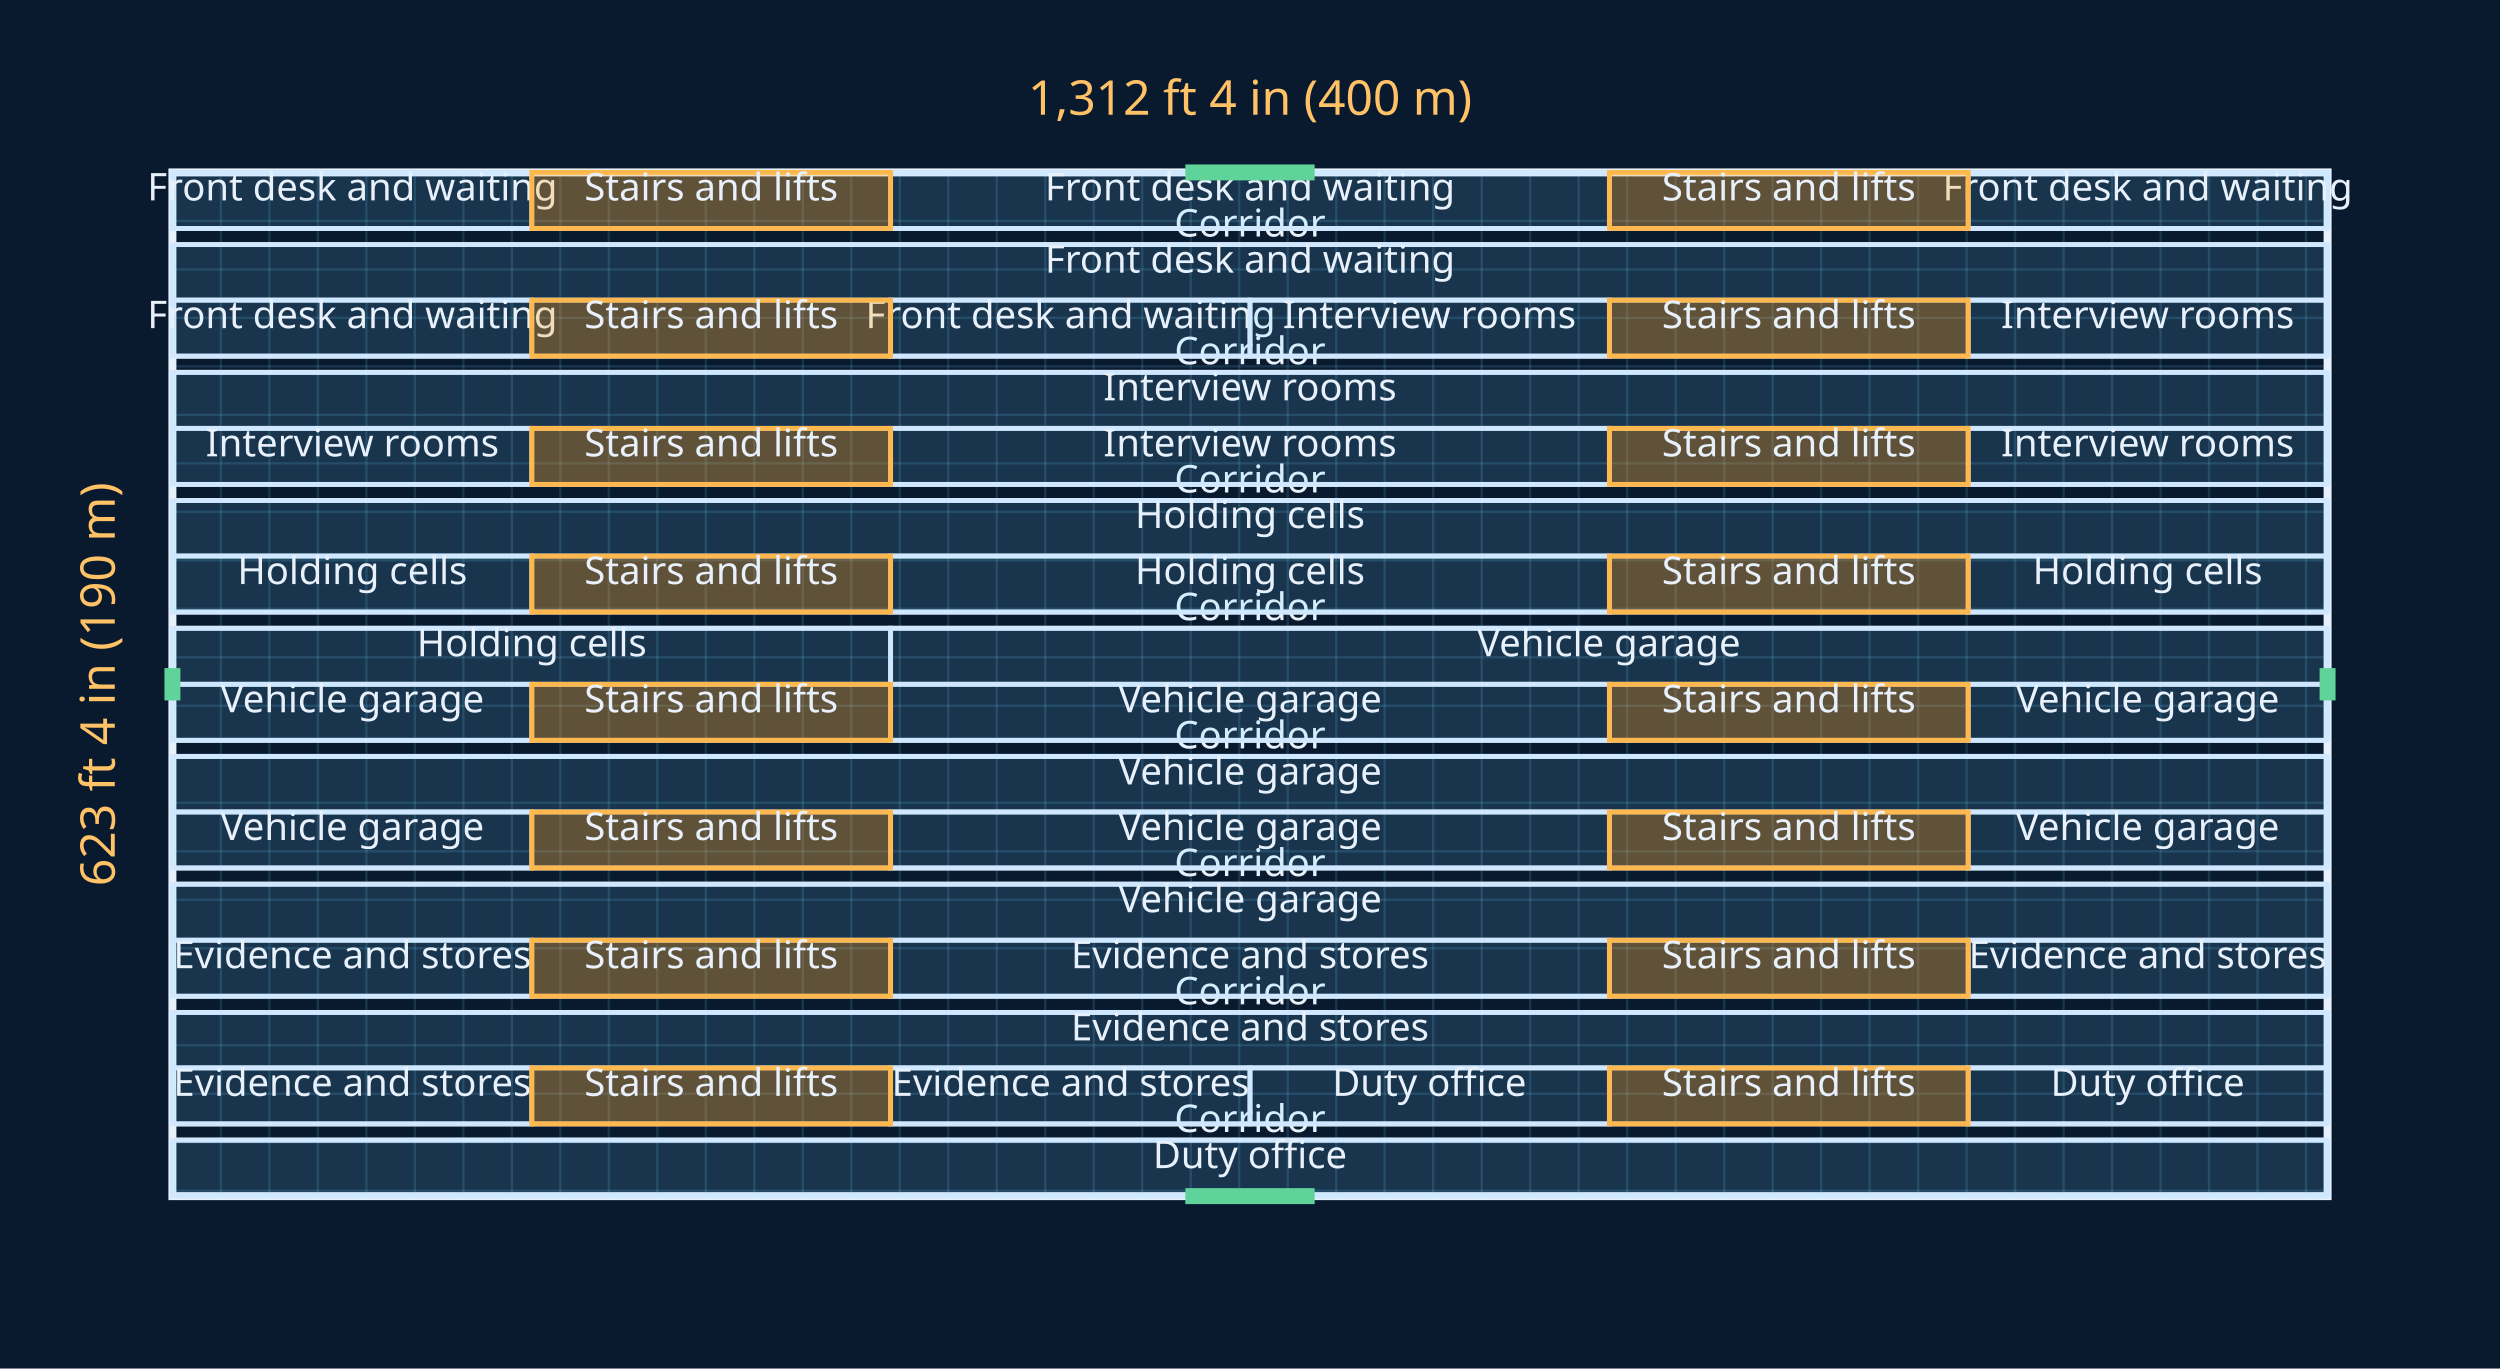
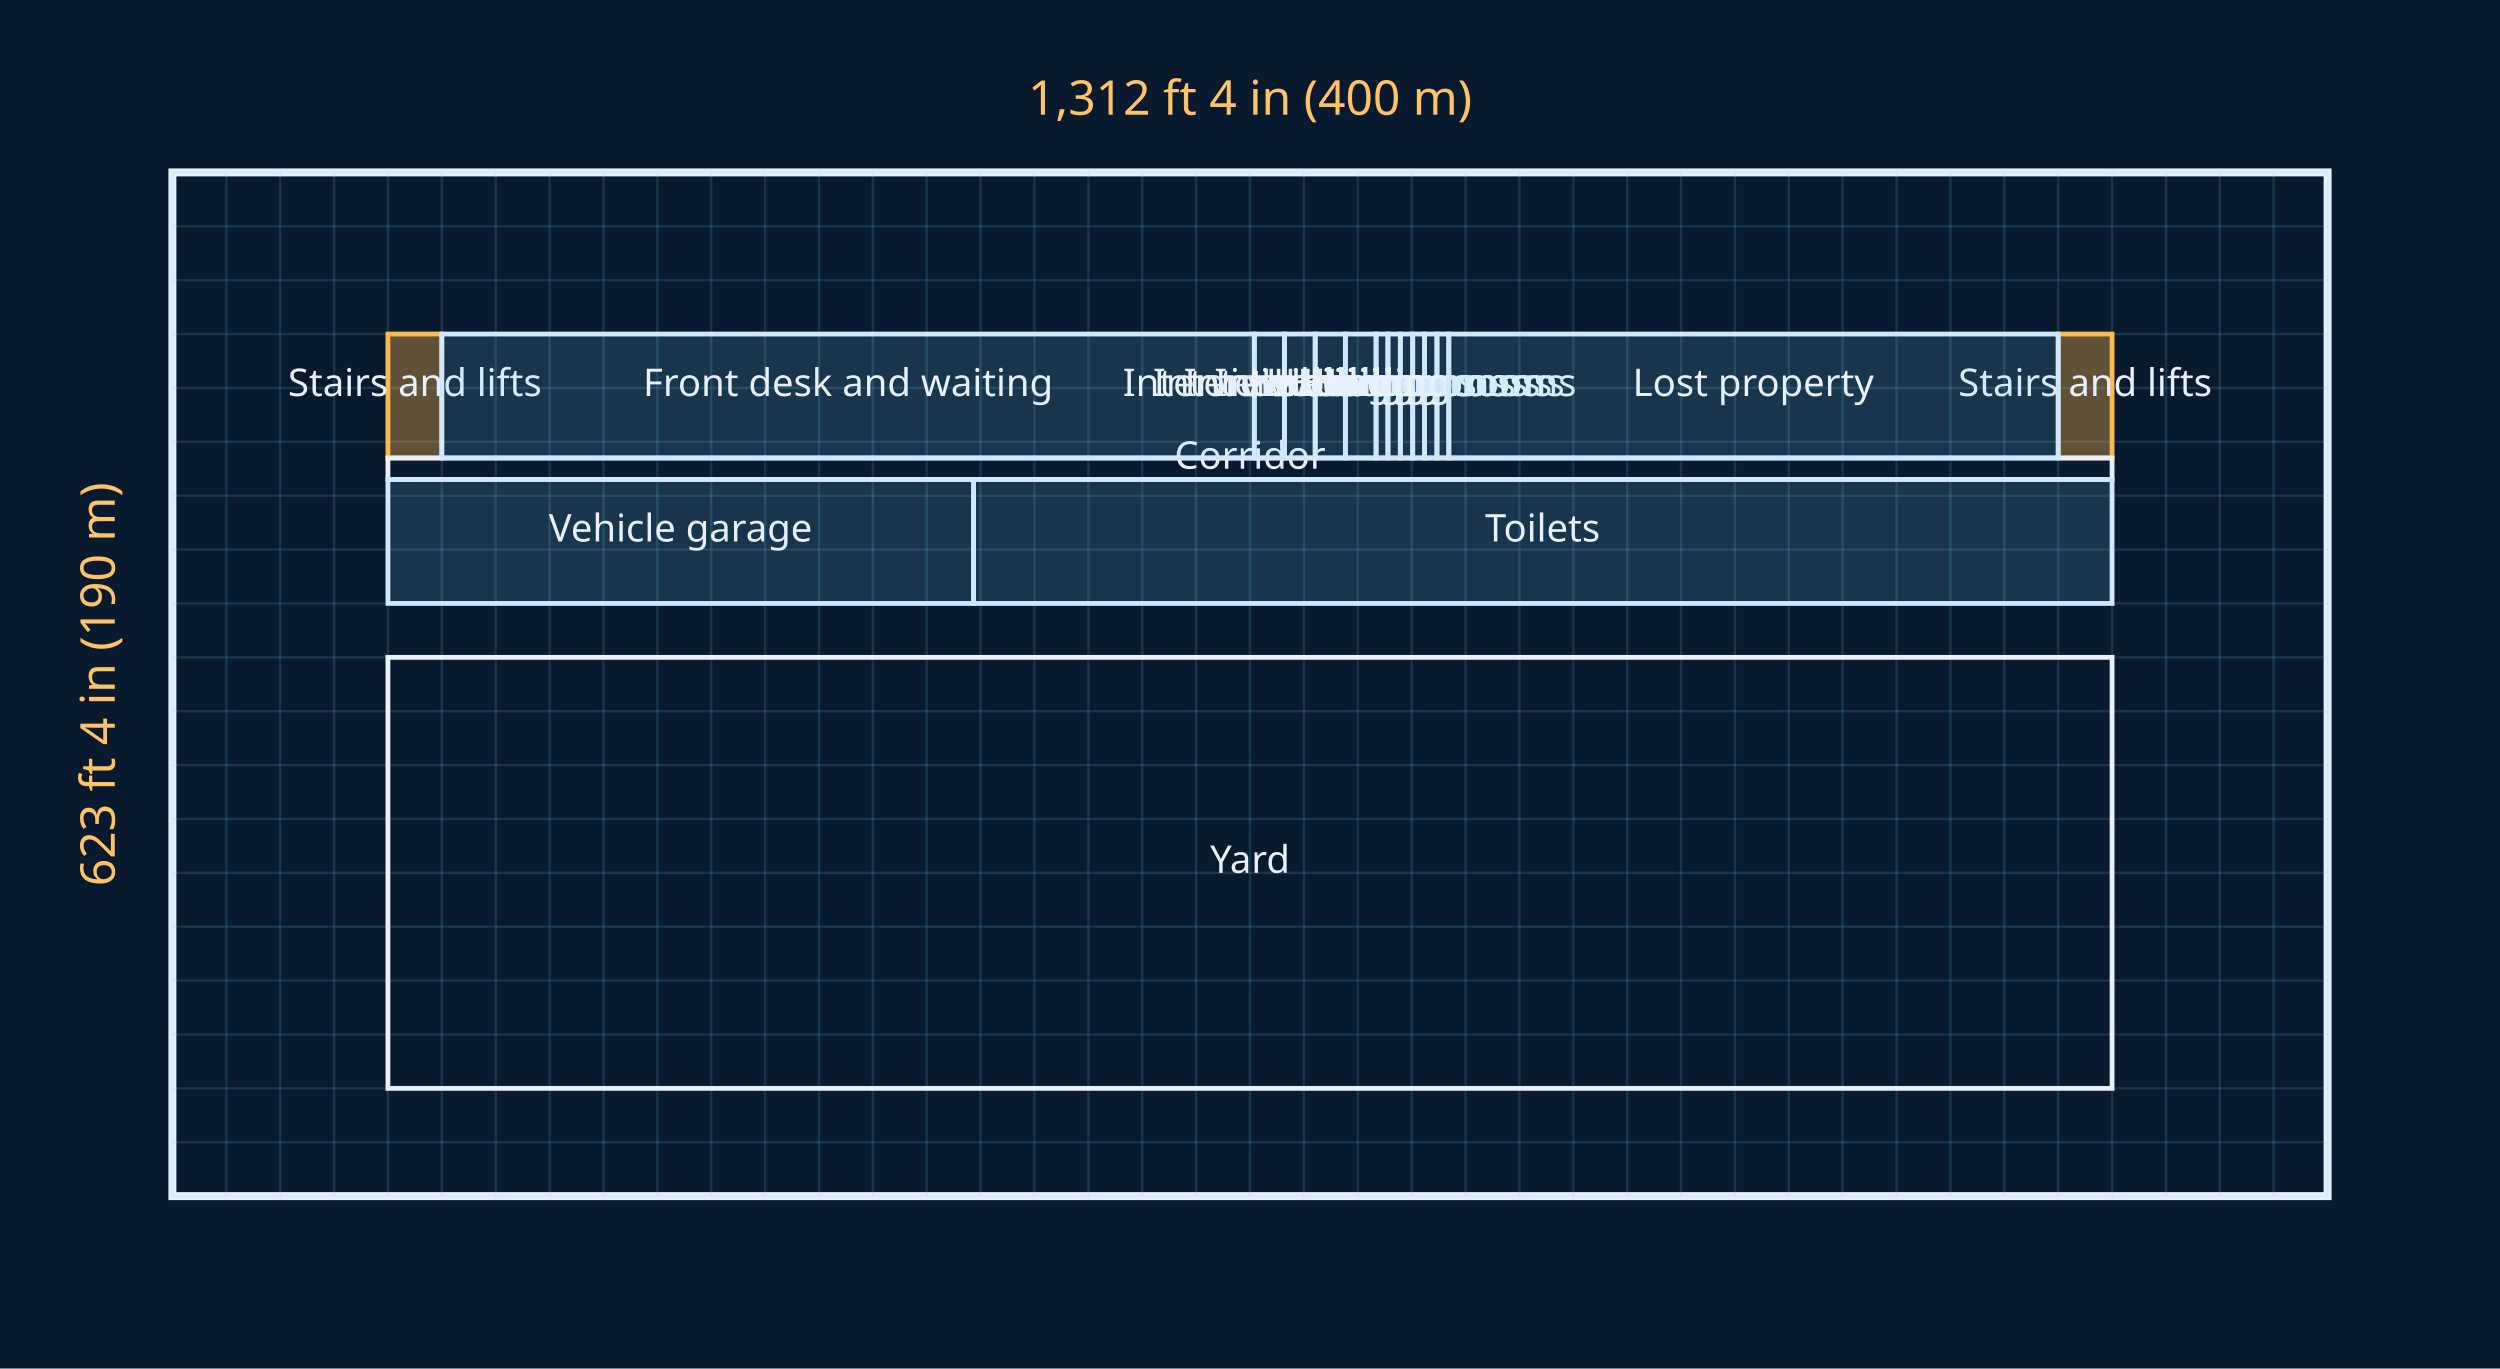
<svg xmlns="http://www.w3.org/2000/svg" viewBox="-32.0 -32.0 464.0 254.0" font-family="Segoe UI, sans-serif">
  <rect x="-32.0" y="-32.0" width="464.0" height="254.0" fill="#0a1a2e" />
  <rect x="0" y="0" width="400.0" height="190.0" fill="none" stroke="#e8f1fb" stroke-width="1.48" />
  <line x1="0.0" y1="0" x2="0.0" y2="190.0" stroke="#6fd0ff" stroke-opacity=".15" stroke-width="0.44" />
-   <line x1="9.0" y1="0" x2="9.0" y2="190.0" stroke="#6fd0ff" stroke-opacity=".15" stroke-width="0.44" />
-   <line x1="18.0" y1="0" x2="18.0" y2="190.0" stroke="#6fd0ff" stroke-opacity=".15" stroke-width="0.44" />
-   <line x1="27.0" y1="0" x2="27.0" y2="190.0" stroke="#6fd0ff" stroke-opacity=".15" stroke-width="0.44" />
-   <line x1="36.0" y1="0" x2="36.0" y2="190.0" stroke="#6fd0ff" stroke-opacity=".15" stroke-width="0.44" />
-   <line x1="45.0" y1="0" x2="45.0" y2="190.0" stroke="#6fd0ff" stroke-opacity=".15" stroke-width="0.44" />
-   <line x1="54.0" y1="0" x2="54.0" y2="190.0" stroke="#6fd0ff" stroke-opacity=".15" stroke-width="0.44" />
-   <line x1="63.0" y1="0" x2="63.0" y2="190.0" stroke="#6fd0ff" stroke-opacity=".15" stroke-width="0.44" />
-   <line x1="72.0" y1="0" x2="72.0" y2="190.0" stroke="#6fd0ff" stroke-opacity=".15" stroke-width="0.44" />
-   <line x1="81.0" y1="0" x2="81.0" y2="190.0" stroke="#6fd0ff" stroke-opacity=".15" stroke-width="0.44" />
+   <line x1="10.0" y1="0" x2="10.0" y2="190.0" stroke="#6fd0ff" stroke-opacity=".15" stroke-width="0.44" />
+   <line x1="20.0" y1="0" x2="20.0" y2="190.0" stroke="#6fd0ff" stroke-opacity=".15" stroke-width="0.44" />
+   <line x1="30.0" y1="0" x2="30.0" y2="190.0" stroke="#6fd0ff" stroke-opacity=".15" stroke-width="0.44" />
+   <line x1="40.0" y1="0" x2="40.0" y2="190.0" stroke="#6fd0ff" stroke-opacity=".15" stroke-width="0.44" />
+   <line x1="50.0" y1="0" x2="50.0" y2="190.0" stroke="#6fd0ff" stroke-opacity=".15" stroke-width="0.44" />
+   <line x1="60.0" y1="0" x2="60.0" y2="190.0" stroke="#6fd0ff" stroke-opacity=".15" stroke-width="0.44" />
+   <line x1="70.0" y1="0" x2="70.0" y2="190.0" stroke="#6fd0ff" stroke-opacity=".15" stroke-width="0.44" />
+   <line x1="80.0" y1="0" x2="80.0" y2="190.0" stroke="#6fd0ff" stroke-opacity=".15" stroke-width="0.44" />
  <line x1="90.0" y1="0" x2="90.0" y2="190.0" stroke="#6fd0ff" stroke-opacity=".15" stroke-width="0.44" />
-   <line x1="99.0" y1="0" x2="99.0" y2="190.0" stroke="#6fd0ff" stroke-opacity=".15" stroke-width="0.44" />
-   <line x1="108.0" y1="0" x2="108.0" y2="190.0" stroke="#6fd0ff" stroke-opacity=".15" stroke-width="0.44" />
-   <line x1="117.0" y1="0" x2="117.0" y2="190.0" stroke="#6fd0ff" stroke-opacity=".15" stroke-width="0.44" />
-   <line x1="126.0" y1="0" x2="126.0" y2="190.0" stroke="#6fd0ff" stroke-opacity=".15" stroke-width="0.44" />
-   <line x1="135.0" y1="0" x2="135.0" y2="190.0" stroke="#6fd0ff" stroke-opacity=".15" stroke-width="0.44" />
-   <line x1="144.0" y1="0" x2="144.0" y2="190.0" stroke="#6fd0ff" stroke-opacity=".15" stroke-width="0.44" />
-   <line x1="153.0" y1="0" x2="153.0" y2="190.0" stroke="#6fd0ff" stroke-opacity=".15" stroke-width="0.44" />
-   <line x1="162.0" y1="0" x2="162.0" y2="190.0" stroke="#6fd0ff" stroke-opacity=".15" stroke-width="0.44" />
-   <line x1="171.0" y1="0" x2="171.0" y2="190.0" stroke="#6fd0ff" stroke-opacity=".15" stroke-width="0.44" />
+   <line x1="100.0" y1="0" x2="100.0" y2="190.0" stroke="#6fd0ff" stroke-opacity=".15" stroke-width="0.44" />
+   <line x1="110.0" y1="0" x2="110.0" y2="190.0" stroke="#6fd0ff" stroke-opacity=".15" stroke-width="0.44" />
+   <line x1="120.0" y1="0" x2="120.0" y2="190.0" stroke="#6fd0ff" stroke-opacity=".15" stroke-width="0.44" />
+   <line x1="130.0" y1="0" x2="130.0" y2="190.0" stroke="#6fd0ff" stroke-opacity=".15" stroke-width="0.44" />
+   <line x1="140.0" y1="0" x2="140.0" y2="190.0" stroke="#6fd0ff" stroke-opacity=".15" stroke-width="0.44" />
+   <line x1="150.0" y1="0" x2="150.0" y2="190.0" stroke="#6fd0ff" stroke-opacity=".15" stroke-width="0.44" />
+   <line x1="160.0" y1="0" x2="160.0" y2="190.0" stroke="#6fd0ff" stroke-opacity=".15" stroke-width="0.44" />
+   <line x1="170.0" y1="0" x2="170.0" y2="190.0" stroke="#6fd0ff" stroke-opacity=".15" stroke-width="0.44" />
  <line x1="180.0" y1="0" x2="180.0" y2="190.0" stroke="#6fd0ff" stroke-opacity=".15" stroke-width="0.44" />
-   <line x1="189.0" y1="0" x2="189.0" y2="190.0" stroke="#6fd0ff" stroke-opacity=".15" stroke-width="0.44" />
-   <line x1="198.0" y1="0" x2="198.0" y2="190.0" stroke="#6fd0ff" stroke-opacity=".15" stroke-width="0.44" />
-   <line x1="207.0" y1="0" x2="207.0" y2="190.0" stroke="#6fd0ff" stroke-opacity=".15" stroke-width="0.44" />
-   <line x1="216.0" y1="0" x2="216.0" y2="190.0" stroke="#6fd0ff" stroke-opacity=".15" stroke-width="0.44" />
-   <line x1="225.0" y1="0" x2="225.0" y2="190.0" stroke="#6fd0ff" stroke-opacity=".15" stroke-width="0.44" />
-   <line x1="234.0" y1="0" x2="234.0" y2="190.0" stroke="#6fd0ff" stroke-opacity=".15" stroke-width="0.44" />
-   <line x1="243.0" y1="0" x2="243.0" y2="190.0" stroke="#6fd0ff" stroke-opacity=".15" stroke-width="0.44" />
-   <line x1="252.0" y1="0" x2="252.0" y2="190.0" stroke="#6fd0ff" stroke-opacity=".15" stroke-width="0.44" />
-   <line x1="261.0" y1="0" x2="261.0" y2="190.0" stroke="#6fd0ff" stroke-opacity=".15" stroke-width="0.44" />
+   <line x1="190.0" y1="0" x2="190.0" y2="190.0" stroke="#6fd0ff" stroke-opacity=".15" stroke-width="0.44" />
+   <line x1="200.0" y1="0" x2="200.0" y2="190.0" stroke="#6fd0ff" stroke-opacity=".15" stroke-width="0.44" />
+   <line x1="210.0" y1="0" x2="210.0" y2="190.0" stroke="#6fd0ff" stroke-opacity=".15" stroke-width="0.44" />
+   <line x1="220.0" y1="0" x2="220.0" y2="190.0" stroke="#6fd0ff" stroke-opacity=".15" stroke-width="0.44" />
+   <line x1="230.0" y1="0" x2="230.0" y2="190.0" stroke="#6fd0ff" stroke-opacity=".15" stroke-width="0.44" />
+   <line x1="240.0" y1="0" x2="240.0" y2="190.0" stroke="#6fd0ff" stroke-opacity=".15" stroke-width="0.44" />
+   <line x1="250.0" y1="0" x2="250.0" y2="190.0" stroke="#6fd0ff" stroke-opacity=".15" stroke-width="0.44" />
+   <line x1="260.0" y1="0" x2="260.0" y2="190.0" stroke="#6fd0ff" stroke-opacity=".15" stroke-width="0.44" />
  <line x1="270.0" y1="0" x2="270.0" y2="190.0" stroke="#6fd0ff" stroke-opacity=".15" stroke-width="0.44" />
-   <line x1="279.0" y1="0" x2="279.0" y2="190.0" stroke="#6fd0ff" stroke-opacity=".15" stroke-width="0.44" />
-   <line x1="288.0" y1="0" x2="288.0" y2="190.0" stroke="#6fd0ff" stroke-opacity=".15" stroke-width="0.44" />
-   <line x1="297.0" y1="0" x2="297.0" y2="190.0" stroke="#6fd0ff" stroke-opacity=".15" stroke-width="0.44" />
-   <line x1="306.0" y1="0" x2="306.0" y2="190.0" stroke="#6fd0ff" stroke-opacity=".15" stroke-width="0.44" />
-   <line x1="315.0" y1="0" x2="315.0" y2="190.0" stroke="#6fd0ff" stroke-opacity=".15" stroke-width="0.44" />
-   <line x1="324.0" y1="0" x2="324.0" y2="190.0" stroke="#6fd0ff" stroke-opacity=".15" stroke-width="0.44" />
-   <line x1="333.0" y1="0" x2="333.0" y2="190.0" stroke="#6fd0ff" stroke-opacity=".15" stroke-width="0.44" />
-   <line x1="342.0" y1="0" x2="342.0" y2="190.0" stroke="#6fd0ff" stroke-opacity=".15" stroke-width="0.44" />
-   <line x1="351.0" y1="0" x2="351.0" y2="190.0" stroke="#6fd0ff" stroke-opacity=".15" stroke-width="0.44" />
+   <line x1="280.0" y1="0" x2="280.0" y2="190.0" stroke="#6fd0ff" stroke-opacity=".15" stroke-width="0.44" />
+   <line x1="290.0" y1="0" x2="290.0" y2="190.0" stroke="#6fd0ff" stroke-opacity=".15" stroke-width="0.44" />
+   <line x1="300.0" y1="0" x2="300.0" y2="190.0" stroke="#6fd0ff" stroke-opacity=".15" stroke-width="0.44" />
+   <line x1="310.0" y1="0" x2="310.0" y2="190.0" stroke="#6fd0ff" stroke-opacity=".15" stroke-width="0.44" />
+   <line x1="320.0" y1="0" x2="320.0" y2="190.0" stroke="#6fd0ff" stroke-opacity=".15" stroke-width="0.44" />
+   <line x1="330.0" y1="0" x2="330.0" y2="190.0" stroke="#6fd0ff" stroke-opacity=".15" stroke-width="0.44" />
+   <line x1="340.0" y1="0" x2="340.0" y2="190.0" stroke="#6fd0ff" stroke-opacity=".15" stroke-width="0.44" />
+   <line x1="350.0" y1="0" x2="350.0" y2="190.0" stroke="#6fd0ff" stroke-opacity=".15" stroke-width="0.44" />
  <line x1="360.0" y1="0" x2="360.0" y2="190.0" stroke="#6fd0ff" stroke-opacity=".15" stroke-width="0.44" />
-   <line x1="369.0" y1="0" x2="369.0" y2="190.0" stroke="#6fd0ff" stroke-opacity=".15" stroke-width="0.44" />
-   <line x1="378.0" y1="0" x2="378.0" y2="190.0" stroke="#6fd0ff" stroke-opacity=".15" stroke-width="0.44" />
-   <line x1="387.0" y1="0" x2="387.0" y2="190.0" stroke="#6fd0ff" stroke-opacity=".15" stroke-width="0.44" />
-   <line x1="396.0" y1="0" x2="396.0" y2="190.0" stroke="#6fd0ff" stroke-opacity=".15" stroke-width="0.44" />
+   <line x1="370.0" y1="0" x2="370.0" y2="190.0" stroke="#6fd0ff" stroke-opacity=".15" stroke-width="0.44" />
+   <line x1="380.0" y1="0" x2="380.0" y2="190.0" stroke="#6fd0ff" stroke-opacity=".15" stroke-width="0.44" />
+   <line x1="390.0" y1="0" x2="390.0" y2="190.0" stroke="#6fd0ff" stroke-opacity=".15" stroke-width="0.44" />
+   <line x1="400.0" y1="0" x2="400.0" y2="190.0" stroke="#6fd0ff" stroke-opacity=".15" stroke-width="0.44" />
  <line x1="0" y1="0.0" x2="400.0" y2="0.0" stroke="#6fd0ff" stroke-opacity=".15" stroke-width="0.44" />
-   <line x1="0" y1="9.0" x2="400.0" y2="9.0" stroke="#6fd0ff" stroke-opacity=".15" stroke-width="0.44" />
-   <line x1="0" y1="18.0" x2="400.0" y2="18.0" stroke="#6fd0ff" stroke-opacity=".15" stroke-width="0.44" />
-   <line x1="0" y1="27.0" x2="400.0" y2="27.0" stroke="#6fd0ff" stroke-opacity=".15" stroke-width="0.44" />
-   <line x1="0" y1="36.0" x2="400.0" y2="36.0" stroke="#6fd0ff" stroke-opacity=".15" stroke-width="0.44" />
-   <line x1="0" y1="45.0" x2="400.0" y2="45.0" stroke="#6fd0ff" stroke-opacity=".15" stroke-width="0.44" />
-   <line x1="0" y1="54.0" x2="400.0" y2="54.0" stroke="#6fd0ff" stroke-opacity=".15" stroke-width="0.44" />
-   <line x1="0" y1="63.0" x2="400.0" y2="63.0" stroke="#6fd0ff" stroke-opacity=".15" stroke-width="0.44" />
-   <line x1="0" y1="72.0" x2="400.0" y2="72.0" stroke="#6fd0ff" stroke-opacity=".15" stroke-width="0.44" />
-   <line x1="0" y1="81.0" x2="400.0" y2="81.0" stroke="#6fd0ff" stroke-opacity=".15" stroke-width="0.44" />
+   <line x1="0" y1="10.0" x2="400.0" y2="10.0" stroke="#6fd0ff" stroke-opacity=".15" stroke-width="0.44" />
+   <line x1="0" y1="20.0" x2="400.0" y2="20.0" stroke="#6fd0ff" stroke-opacity=".15" stroke-width="0.44" />
+   <line x1="0" y1="30.0" x2="400.0" y2="30.0" stroke="#6fd0ff" stroke-opacity=".15" stroke-width="0.44" />
+   <line x1="0" y1="40.0" x2="400.0" y2="40.0" stroke="#6fd0ff" stroke-opacity=".15" stroke-width="0.44" />
+   <line x1="0" y1="50.0" x2="400.0" y2="50.0" stroke="#6fd0ff" stroke-opacity=".15" stroke-width="0.44" />
+   <line x1="0" y1="60.0" x2="400.0" y2="60.0" stroke="#6fd0ff" stroke-opacity=".15" stroke-width="0.44" />
+   <line x1="0" y1="70.0" x2="400.0" y2="70.0" stroke="#6fd0ff" stroke-opacity=".15" stroke-width="0.44" />
+   <line x1="0" y1="80.0" x2="400.0" y2="80.0" stroke="#6fd0ff" stroke-opacity=".15" stroke-width="0.44" />
  <line x1="0" y1="90.0" x2="400.0" y2="90.0" stroke="#6fd0ff" stroke-opacity=".15" stroke-width="0.44" />
-   <line x1="0" y1="99.0" x2="400.0" y2="99.0" stroke="#6fd0ff" stroke-opacity=".15" stroke-width="0.44" />
-   <line x1="0" y1="108.0" x2="400.0" y2="108.0" stroke="#6fd0ff" stroke-opacity=".15" stroke-width="0.44" />
-   <line x1="0" y1="117.0" x2="400.0" y2="117.0" stroke="#6fd0ff" stroke-opacity=".15" stroke-width="0.44" />
-   <line x1="0" y1="126.0" x2="400.0" y2="126.0" stroke="#6fd0ff" stroke-opacity=".15" stroke-width="0.44" />
-   <line x1="0" y1="135.0" x2="400.0" y2="135.0" stroke="#6fd0ff" stroke-opacity=".15" stroke-width="0.44" />
-   <line x1="0" y1="144.0" x2="400.0" y2="144.0" stroke="#6fd0ff" stroke-opacity=".15" stroke-width="0.44" />
-   <line x1="0" y1="153.0" x2="400.0" y2="153.0" stroke="#6fd0ff" stroke-opacity=".15" stroke-width="0.44" />
-   <line x1="0" y1="162.0" x2="400.0" y2="162.0" stroke="#6fd0ff" stroke-opacity=".15" stroke-width="0.44" />
-   <line x1="0" y1="171.0" x2="400.0" y2="171.0" stroke="#6fd0ff" stroke-opacity=".15" stroke-width="0.44" />
+   <line x1="0" y1="100.0" x2="400.0" y2="100.0" stroke="#6fd0ff" stroke-opacity=".15" stroke-width="0.44" />
+   <line x1="0" y1="110.0" x2="400.0" y2="110.0" stroke="#6fd0ff" stroke-opacity=".15" stroke-width="0.44" />
+   <line x1="0" y1="120.0" x2="400.0" y2="120.0" stroke="#6fd0ff" stroke-opacity=".15" stroke-width="0.44" />
+   <line x1="0" y1="130.0" x2="400.0" y2="130.0" stroke="#6fd0ff" stroke-opacity=".15" stroke-width="0.44" />
+   <line x1="0" y1="140.0" x2="400.0" y2="140.0" stroke="#6fd0ff" stroke-opacity=".15" stroke-width="0.44" />
+   <line x1="0" y1="150.0" x2="400.0" y2="150.0" stroke="#6fd0ff" stroke-opacity=".15" stroke-width="0.44" />
+   <line x1="0" y1="160.0" x2="400.0" y2="160.0" stroke="#6fd0ff" stroke-opacity=".15" stroke-width="0.44" />
+   <line x1="0" y1="170.0" x2="400.0" y2="170.0" stroke="#6fd0ff" stroke-opacity=".15" stroke-width="0.44" />
  <line x1="0" y1="180.0" x2="400.0" y2="180.0" stroke="#6fd0ff" stroke-opacity=".15" stroke-width="0.44" />
-   <line x1="0" y1="189.0" x2="400.0" y2="189.0" stroke="#6fd0ff" stroke-opacity=".15" stroke-width="0.44" />
-   <polygon points="0.0,10.4 400.0,10.4 400.0,13.4 0.0,13.4" fill="none" stroke="#e8f1fb" stroke-width="0.89" />
-   <text x="200.0" y="11.9" font-size="7.1" fill="#e8f1fb" text-anchor="middle">Corridor</text>
-   <polygon points="0.0,34.1 400.0,34.1 400.0,37.1 0.0,37.1" fill="none" stroke="#e8f1fb" stroke-width="0.89" />
-   <text x="200.0" y="35.6" font-size="7.1" fill="#e8f1fb" text-anchor="middle">Corridor</text>
-   <polygon points="0.0,57.9 400.0,57.9 400.0,60.9 0.0,60.9" fill="none" stroke="#e8f1fb" stroke-width="0.89" />
-   <text x="200.0" y="59.4" font-size="7.1" fill="#e8f1fb" text-anchor="middle">Corridor</text>
-   <polygon points="0.0,81.6 400.0,81.6 400.0,84.6 0.0,84.6" fill="none" stroke="#e8f1fb" stroke-width="0.89" />
-   <text x="200.0" y="83.1" font-size="7.1" fill="#e8f1fb" text-anchor="middle">Corridor</text>
-   <polygon points="0.0,105.4 400.0,105.4 400.0,108.4 0.0,108.4" fill="none" stroke="#e8f1fb" stroke-width="0.89" />
-   <text x="200.0" y="106.9" font-size="7.1" fill="#e8f1fb" text-anchor="middle">Corridor</text>
-   <polygon points="0.0,129.1 400.0,129.1 400.0,132.1 0.0,132.1" fill="none" stroke="#e8f1fb" stroke-width="0.89" />
-   <text x="200.0" y="130.6" font-size="7.1" fill="#e8f1fb" text-anchor="middle">Corridor</text>
-   <polygon points="0.0,152.9 400.0,152.9 400.0,155.9 0.0,155.9" fill="none" stroke="#e8f1fb" stroke-width="0.89" />
-   <text x="200.0" y="154.4" font-size="7.1" fill="#e8f1fb" text-anchor="middle">Corridor</text>
-   <polygon points="0.0,176.6 400.0,176.6 400.0,179.6 0.0,179.6" fill="none" stroke="#e8f1fb" stroke-width="0.89" />
-   <text x="200.0" y="178.1" font-size="7.1" fill="#e8f1fb" text-anchor="middle">Corridor</text>
-   <polygon points="0.0,0.0 66.7,0.0 66.7,10.4 0.0,10.4" fill="rgba(111,208,255,.15)" stroke="#cfe8ff" stroke-width="0.89" />
-   <text x="33.4" y="5.2" font-size="7.1" fill="#e8f1fb" text-anchor="middle">Front desk and waiting</text>
-   <polygon points="133.3,0.0 266.7,0.0 266.7,10.4 133.3,10.4" fill="rgba(111,208,255,.15)" stroke="#cfe8ff" stroke-width="0.89" />
-   <text x="200.0" y="5.2" font-size="7.1" fill="#e8f1fb" text-anchor="middle">Front desk and waiting</text>
-   <polygon points="333.3,0.0 400.0,0.0 400.0,10.4 333.3,10.4" fill="rgba(111,208,255,.15)" stroke="#cfe8ff" stroke-width="0.89" />
-   <text x="366.6" y="5.2" font-size="7.1" fill="#e8f1fb" text-anchor="middle">Front desk and waiting</text>
-   <polygon points="0.0,13.4 400.0,13.4 400.0,23.7 0.0,23.7" fill="rgba(111,208,255,.15)" stroke="#cfe8ff" stroke-width="0.89" />
-   <text x="200.0" y="18.6" font-size="7.1" fill="#e8f1fb" text-anchor="middle">Front desk and waiting</text>
-   <polygon points="0.0,23.7 66.7,23.7 66.7,34.1 0.0,34.1" fill="rgba(111,208,255,.15)" stroke="#cfe8ff" stroke-width="0.89" />
-   <text x="33.4" y="28.9" font-size="7.1" fill="#e8f1fb" text-anchor="middle">Front desk and waiting</text>
-   <polygon points="133.3,23.7 200.0,23.7 200.0,34.1 133.3,34.1" fill="rgba(111,208,255,.15)" stroke="#cfe8ff" stroke-width="0.89" />
-   <text x="166.7" y="28.9" font-size="7.1" fill="#e8f1fb" text-anchor="middle">Front desk and waiting</text>
-   <polygon points="200.0,23.7 266.7,23.7 266.7,34.1 200.0,34.1" fill="rgba(111,208,255,.15)" stroke="#cfe8ff" stroke-width="0.89" />
-   <text x="233.3" y="28.9" font-size="7.1" fill="#e8f1fb" text-anchor="middle">Interview rooms</text>
-   <polygon points="333.3,23.7 400.0,23.7 400.0,34.1 333.3,34.1" fill="rgba(111,208,255,.15)" stroke="#cfe8ff" stroke-width="0.89" />
-   <text x="366.6" y="28.9" font-size="7.1" fill="#e8f1fb" text-anchor="middle">Interview rooms</text>
-   <polygon points="0.0,37.1 400.0,37.1 400.0,47.5 0.0,47.5" fill="rgba(111,208,255,.15)" stroke="#cfe8ff" stroke-width="0.89" />
-   <text x="200.0" y="42.3" font-size="7.1" fill="#e8f1fb" text-anchor="middle">Interview rooms</text>
-   <polygon points="0.0,47.5 66.7,47.5 66.7,57.9 0.0,57.9" fill="rgba(111,208,255,.15)" stroke="#cfe8ff" stroke-width="0.89" />
-   <text x="33.4" y="52.7" font-size="7.1" fill="#e8f1fb" text-anchor="middle">Interview rooms</text>
-   <polygon points="133.3,47.5 266.7,47.5 266.7,57.9 133.3,57.9" fill="rgba(111,208,255,.15)" stroke="#cfe8ff" stroke-width="0.89" />
-   <text x="200.0" y="52.7" font-size="7.1" fill="#e8f1fb" text-anchor="middle">Interview rooms</text>
-   <polygon points="333.3,47.5 400.0,47.5 400.0,57.9 333.3,57.9" fill="rgba(111,208,255,.15)" stroke="#cfe8ff" stroke-width="0.89" />
-   <text x="366.6" y="52.7" font-size="7.1" fill="#e8f1fb" text-anchor="middle">Interview rooms</text>
-   <polygon points="0.0,60.9 400.0,60.9 400.0,71.2 0.0,71.2" fill="rgba(111,208,255,.15)" stroke="#cfe8ff" stroke-width="0.89" />
-   <text x="200.0" y="66.0" font-size="7.1" fill="#e8f1fb" text-anchor="middle">Holding cells</text>
-   <polygon points="0.0,71.2 66.7,71.2 66.7,81.6 0.0,81.6" fill="rgba(111,208,255,.15)" stroke="#cfe8ff" stroke-width="0.89" />
-   <text x="33.4" y="76.4" font-size="7.1" fill="#e8f1fb" text-anchor="middle">Holding cells</text>
-   <polygon points="133.3,71.2 266.7,71.2 266.7,81.6 133.3,81.6" fill="rgba(111,208,255,.15)" stroke="#cfe8ff" stroke-width="0.89" />
-   <text x="200.0" y="76.4" font-size="7.1" fill="#e8f1fb" text-anchor="middle">Holding cells</text>
-   <polygon points="333.3,71.2 400.0,71.2 400.0,81.6 333.3,81.6" fill="rgba(111,208,255,.15)" stroke="#cfe8ff" stroke-width="0.89" />
-   <text x="366.6" y="76.4" font-size="7.1" fill="#e8f1fb" text-anchor="middle">Holding cells</text>
-   <polygon points="0.0,84.6 133.3,84.6 133.3,95.0 0.0,95.0" fill="rgba(111,208,255,.15)" stroke="#cfe8ff" stroke-width="0.89" />
-   <text x="66.7" y="89.8" font-size="7.1" fill="#e8f1fb" text-anchor="middle">Holding cells</text>
-   <polygon points="133.3,84.6 400.0,84.6 400.0,95.0 133.3,95.0" fill="rgba(111,208,255,.15)" stroke="#cfe8ff" stroke-width="0.89" />
-   <text x="266.6" y="89.8" font-size="7.1" fill="#e8f1fb" text-anchor="middle">Vehicle garage</text>
-   <polygon points="0.0,95.0 66.7,95.0 66.7,105.4 0.0,105.4" fill="rgba(111,208,255,.15)" stroke="#cfe8ff" stroke-width="0.89" />
-   <text x="33.4" y="100.2" font-size="7.1" fill="#e8f1fb" text-anchor="middle">Vehicle garage</text>
-   <polygon points="133.3,95.0 266.7,95.0 266.7,105.4 133.3,105.4" fill="rgba(111,208,255,.15)" stroke="#cfe8ff" stroke-width="0.89" />
-   <text x="200.0" y="100.2" font-size="7.1" fill="#e8f1fb" text-anchor="middle">Vehicle garage</text>
-   <polygon points="333.3,95.0 400.0,95.0 400.0,105.4 333.3,105.4" fill="rgba(111,208,255,.15)" stroke="#cfe8ff" stroke-width="0.89" />
-   <text x="366.6" y="100.2" font-size="7.1" fill="#e8f1fb" text-anchor="middle">Vehicle garage</text>
-   <polygon points="0.0,108.4 400.0,108.4 400.0,118.7 0.0,118.7" fill="rgba(111,208,255,.15)" stroke="#cfe8ff" stroke-width="0.89" />
-   <text x="200.0" y="113.6" font-size="7.1" fill="#e8f1fb" text-anchor="middle">Vehicle garage</text>
-   <polygon points="0.0,118.7 66.7,118.7 66.7,129.1 0.0,129.1" fill="rgba(111,208,255,.15)" stroke="#cfe8ff" stroke-width="0.89" />
-   <text x="33.4" y="123.9" font-size="7.1" fill="#e8f1fb" text-anchor="middle">Vehicle garage</text>
-   <polygon points="133.3,118.7 266.7,118.7 266.7,129.1 133.3,129.1" fill="rgba(111,208,255,.15)" stroke="#cfe8ff" stroke-width="0.89" />
-   <text x="200.0" y="123.9" font-size="7.1" fill="#e8f1fb" text-anchor="middle">Vehicle garage</text>
-   <polygon points="333.3,118.7 400.0,118.7 400.0,129.1 333.3,129.1" fill="rgba(111,208,255,.15)" stroke="#cfe8ff" stroke-width="0.89" />
-   <text x="366.6" y="123.9" font-size="7.1" fill="#e8f1fb" text-anchor="middle">Vehicle garage</text>
-   <polygon points="0.0,132.1 400.0,132.1 400.0,142.5 0.0,142.5" fill="rgba(111,208,255,.15)" stroke="#cfe8ff" stroke-width="0.89" />
-   <text x="200.0" y="137.3" font-size="7.1" fill="#e8f1fb" text-anchor="middle">Vehicle garage</text>
-   <polygon points="0.0,142.5 66.7,142.5 66.7,152.9 0.0,152.9" fill="rgba(111,208,255,.15)" stroke="#cfe8ff" stroke-width="0.89" />
-   <text x="33.4" y="147.7" font-size="7.1" fill="#e8f1fb" text-anchor="middle">Evidence and stores</text>
-   <polygon points="133.3,142.5 266.7,142.5 266.7,152.9 133.3,152.9" fill="rgba(111,208,255,.15)" stroke="#cfe8ff" stroke-width="0.89" />
-   <text x="200.0" y="147.7" font-size="7.1" fill="#e8f1fb" text-anchor="middle">Evidence and stores</text>
-   <polygon points="333.3,142.5 400.0,142.5 400.0,152.9 333.3,152.9" fill="rgba(111,208,255,.15)" stroke="#cfe8ff" stroke-width="0.89" />
-   <text x="366.6" y="147.7" font-size="7.1" fill="#e8f1fb" text-anchor="middle">Evidence and stores</text>
-   <polygon points="0.0,155.9 400.0,155.9 400.0,166.2 0.0,166.2" fill="rgba(111,208,255,.15)" stroke="#cfe8ff" stroke-width="0.89" />
-   <text x="200.0" y="161.1" font-size="7.1" fill="#e8f1fb" text-anchor="middle">Evidence and stores</text>
-   <polygon points="0.0,166.2 66.7,166.2 66.7,176.6 0.0,176.6" fill="rgba(111,208,255,.15)" stroke="#cfe8ff" stroke-width="0.89" />
-   <text x="33.4" y="171.4" font-size="7.1" fill="#e8f1fb" text-anchor="middle">Evidence and stores</text>
-   <polygon points="133.3,166.2 200.0,166.2 200.0,176.6 133.3,176.6" fill="rgba(111,208,255,.15)" stroke="#cfe8ff" stroke-width="0.89" />
-   <text x="166.7" y="171.4" font-size="7.1" fill="#e8f1fb" text-anchor="middle">Evidence and stores</text>
-   <polygon points="200.0,166.2 266.7,166.2 266.7,176.6 200.0,176.6" fill="rgba(111,208,255,.15)" stroke="#cfe8ff" stroke-width="0.89" />
-   <text x="233.3" y="171.4" font-size="7.1" fill="#e8f1fb" text-anchor="middle">Duty office</text>
-   <polygon points="333.3,166.2 400.0,166.2 400.0,176.6 333.3,176.6" fill="rgba(111,208,255,.15)" stroke="#cfe8ff" stroke-width="0.89" />
-   <text x="366.6" y="171.4" font-size="7.1" fill="#e8f1fb" text-anchor="middle">Duty office</text>
-   <polygon points="0.0,179.6 400.0,179.6 400.0,190.0 0.0,190.0" fill="rgba(111,208,255,.15)" stroke="#cfe8ff" stroke-width="0.89" />
-   <text x="200.0" y="184.8" font-size="7.1" fill="#e8f1fb" text-anchor="middle">Duty office</text>
-   <polygon points="66.7,0.0 133.3,0.0 133.3,10.4 66.7,10.4" fill="rgba(255,184,77,.35)" stroke="#ffb84d" stroke-width="0.89" />
-   <text x="100.0" y="5.2" font-size="7.1" fill="#e8f1fb" text-anchor="middle">Stairs and lifts</text>
-   <polygon points="266.7,0.0 333.3,0.0 333.3,10.4 266.7,10.4" fill="rgba(255,184,77,.35)" stroke="#ffb84d" stroke-width="0.89" />
-   <text x="300.0" y="5.2" font-size="7.1" fill="#e8f1fb" text-anchor="middle">Stairs and lifts</text>
-   <polygon points="66.7,23.7 133.3,23.7 133.3,34.1 66.7,34.1" fill="rgba(255,184,77,.35)" stroke="#ffb84d" stroke-width="0.89" />
-   <text x="100.0" y="28.9" font-size="7.1" fill="#e8f1fb" text-anchor="middle">Stairs and lifts</text>
-   <polygon points="266.7,23.7 333.3,23.7 333.3,34.1 266.7,34.1" fill="rgba(255,184,77,.35)" stroke="#ffb84d" stroke-width="0.89" />
-   <text x="300.0" y="28.9" font-size="7.1" fill="#e8f1fb" text-anchor="middle">Stairs and lifts</text>
-   <polygon points="66.7,47.5 133.3,47.5 133.3,57.9 66.7,57.9" fill="rgba(255,184,77,.35)" stroke="#ffb84d" stroke-width="0.89" />
-   <text x="100.0" y="52.7" font-size="7.1" fill="#e8f1fb" text-anchor="middle">Stairs and lifts</text>
-   <polygon points="266.7,47.5 333.3,47.5 333.3,57.9 266.7,57.9" fill="rgba(255,184,77,.35)" stroke="#ffb84d" stroke-width="0.89" />
-   <text x="300.0" y="52.7" font-size="7.1" fill="#e8f1fb" text-anchor="middle">Stairs and lifts</text>
-   <polygon points="66.7,71.2 133.3,71.2 133.3,81.6 66.7,81.6" fill="rgba(255,184,77,.35)" stroke="#ffb84d" stroke-width="0.89" />
-   <text x="100.0" y="76.4" font-size="7.1" fill="#e8f1fb" text-anchor="middle">Stairs and lifts</text>
-   <polygon points="266.7,71.2 333.3,71.2 333.3,81.6 266.7,81.6" fill="rgba(255,184,77,.35)" stroke="#ffb84d" stroke-width="0.89" />
-   <text x="300.0" y="76.4" font-size="7.1" fill="#e8f1fb" text-anchor="middle">Stairs and lifts</text>
-   <polygon points="66.7,95.0 133.3,95.0 133.3,105.4 66.7,105.4" fill="rgba(255,184,77,.35)" stroke="#ffb84d" stroke-width="0.89" />
-   <text x="100.0" y="100.2" font-size="7.1" fill="#e8f1fb" text-anchor="middle">Stairs and lifts</text>
-   <polygon points="266.7,95.0 333.3,95.0 333.3,105.4 266.7,105.4" fill="rgba(255,184,77,.35)" stroke="#ffb84d" stroke-width="0.89" />
-   <text x="300.0" y="100.2" font-size="7.1" fill="#e8f1fb" text-anchor="middle">Stairs and lifts</text>
-   <polygon points="66.7,118.7 133.3,118.7 133.3,129.1 66.7,129.1" fill="rgba(255,184,77,.35)" stroke="#ffb84d" stroke-width="0.89" />
-   <text x="100.0" y="123.9" font-size="7.1" fill="#e8f1fb" text-anchor="middle">Stairs and lifts</text>
-   <polygon points="266.7,118.7 333.3,118.7 333.3,129.1 266.7,129.1" fill="rgba(255,184,77,.35)" stroke="#ffb84d" stroke-width="0.89" />
-   <text x="300.0" y="123.9" font-size="7.1" fill="#e8f1fb" text-anchor="middle">Stairs and lifts</text>
-   <polygon points="66.7,142.5 133.3,142.5 133.3,152.9 66.7,152.9" fill="rgba(255,184,77,.35)" stroke="#ffb84d" stroke-width="0.89" />
-   <text x="100.0" y="147.7" font-size="7.1" fill="#e8f1fb" text-anchor="middle">Stairs and lifts</text>
-   <polygon points="266.7,142.5 333.3,142.5 333.3,152.9 266.7,152.9" fill="rgba(255,184,77,.35)" stroke="#ffb84d" stroke-width="0.89" />
-   <text x="300.0" y="147.7" font-size="7.1" fill="#e8f1fb" text-anchor="middle">Stairs and lifts</text>
-   <polygon points="66.7,166.2 133.3,166.2 133.3,176.6 66.7,176.6" fill="rgba(255,184,77,.35)" stroke="#ffb84d" stroke-width="0.89" />
-   <text x="100.0" y="171.4" font-size="7.1" fill="#e8f1fb" text-anchor="middle">Stairs and lifts</text>
-   <polygon points="266.7,166.2 333.3,166.2 333.3,176.6 266.7,176.6" fill="rgba(255,184,77,.35)" stroke="#ffb84d" stroke-width="0.89" />
-   <text x="300.0" y="171.4" font-size="7.1" fill="#e8f1fb" text-anchor="middle">Stairs and lifts</text>
-   <line x1="188.0" y1="0.0" x2="212.0" y2="0.0" stroke="#5fd39a" stroke-width="2.96" />
-   <line x1="188.0" y1="190.0" x2="212.0" y2="190.0" stroke="#5fd39a" stroke-width="2.96" />
-   <line x1="0.0" y1="92.0" x2="0.0" y2="98.0" stroke="#5fd39a" stroke-width="2.96" />
-   <line x1="400.0" y1="92.0" x2="400.0" y2="98.0" stroke="#5fd39a" stroke-width="2.96" />
+   <line x1="0" y1="190.0" x2="400.0" y2="190.0" stroke="#6fd0ff" stroke-opacity=".15" stroke-width="0.44" />
+   <polygon points="40.0,30.0 50.0,30.0 50.0,53.0 40.0,53.0" fill="rgba(255,184,77,.35)" stroke="#ffb84d" stroke-width="0.89" />
+   <text x="45.0" y="41.5" font-size="7.1" fill="#e8f1fb" text-anchor="middle">Stairs and lifts</text>
+   <polygon points="350.0,30.0 360.0,30.0 360.0,53.0 350.0,53.0" fill="rgba(255,184,77,.35)" stroke="#ffb84d" stroke-width="0.89" />
+   <text x="355.0" y="41.5" font-size="7.1" fill="#e8f1fb" text-anchor="middle">Stairs and lifts</text>
+   <polygon points="40.0,53.0 360.0,53.0 360.0,57.0 40.0,57.0" fill="none" stroke="#e8f1fb" stroke-width="0.89" />
+   <text x="200.0" y="55.0" font-size="7.1" fill="#e8f1fb" text-anchor="middle">Corridor</text>
+   <polygon points="50.0,30.0 200.8,30.0 200.8,53.0 50.0,53.0" fill="rgba(111,208,255,.15)" stroke="#cfe8ff" stroke-width="0.89" />
+   <text x="125.4" y="41.5" font-size="7.1" fill="#e8f1fb" text-anchor="middle">Front desk and waiting</text>
+   <polygon points="200.8,30.0 206.4,30.0 206.4,53.0 200.8,53.0" fill="rgba(111,208,255,.15)" stroke="#cfe8ff" stroke-width="0.89" />
+   <text x="203.6" y="41.5" font-size="7.1" fill="#e8f1fb" text-anchor="middle">Interview rooms</text>
+   <polygon points="206.4,30.0 212.1,30.0 212.1,53.0 206.4,53.0" fill="rgba(111,208,255,.15)" stroke="#cfe8ff" stroke-width="0.89" />
+   <text x="209.2" y="41.5" font-size="7.1" fill="#e8f1fb" text-anchor="middle">Interview rooms</text>
+   <polygon points="212.1,30.0 217.7,30.0 217.7,53.0 212.1,53.0" fill="rgba(111,208,255,.15)" stroke="#cfe8ff" stroke-width="0.89" />
+   <text x="214.9" y="41.5" font-size="7.1" fill="#e8f1fb" text-anchor="middle">Interview rooms</text>
+   <polygon points="217.7,30.0 223.4,30.0 223.4,53.0 217.7,53.0" fill="rgba(111,208,255,.15)" stroke="#cfe8ff" stroke-width="0.89" />
+   <text x="220.6" y="41.5" font-size="7.1" fill="#e8f1fb" text-anchor="middle">Interview rooms</text>
+   <polygon points="223.4,30.0 225.6,30.0 225.6,53.0 223.4,53.0" fill="rgba(111,208,255,.15)" stroke="#cfe8ff" stroke-width="0.89" />
+   <text x="224.5" y="41.5" font-size="7.1" fill="#e8f1fb" text-anchor="middle">Holding rooms</text>
+   <polygon points="225.6,30.0 227.9,30.0 227.9,53.0 225.6,53.0" fill="rgba(111,208,255,.15)" stroke="#cfe8ff" stroke-width="0.89" />
+   <text x="226.8" y="41.5" font-size="7.1" fill="#e8f1fb" text-anchor="middle">Holding rooms</text>
+   <polygon points="227.9,30.0 230.2,30.0 230.2,53.0 227.9,53.0" fill="rgba(111,208,255,.15)" stroke="#cfe8ff" stroke-width="0.89" />
+   <text x="229.1" y="41.5" font-size="7.1" fill="#e8f1fb" text-anchor="middle">Holding rooms</text>
+   <polygon points="230.2,30.0 232.4,30.0 232.4,53.0 230.2,53.0" fill="rgba(111,208,255,.15)" stroke="#cfe8ff" stroke-width="0.89" />
+   <text x="231.3" y="41.5" font-size="7.1" fill="#e8f1fb" text-anchor="middle">Holding rooms</text>
+   <polygon points="232.4,30.0 234.7,30.0 234.7,53.0 232.4,53.0" fill="rgba(111,208,255,.15)" stroke="#cfe8ff" stroke-width="0.89" />
+   <text x="233.6" y="41.5" font-size="7.1" fill="#e8f1fb" text-anchor="middle">Holding rooms</text>
+   <polygon points="234.7,30.0 236.9,30.0 236.9,53.0 234.7,53.0" fill="rgba(111,208,255,.15)" stroke="#cfe8ff" stroke-width="0.89" />
+   <text x="235.8" y="41.5" font-size="7.1" fill="#e8f1fb" text-anchor="middle">Holding rooms</text>
+   <polygon points="236.9,30.0 350.0,30.0 350.0,53.0 236.9,53.0" fill="rgba(111,208,255,.15)" stroke="#cfe8ff" stroke-width="0.89" />
+   <text x="293.4" y="41.5" font-size="7.1" fill="#e8f1fb" text-anchor="middle">Lost property</text>
+   <polygon points="40.0,57.0 148.7,57.0 148.7,80.0 40.0,80.0" fill="rgba(111,208,255,.15)" stroke="#cfe8ff" stroke-width="0.89" />
+   <text x="94.3" y="68.5" font-size="7.1" fill="#e8f1fb" text-anchor="middle">Vehicle garage</text>
+   <polygon points="148.7,57.0 360.0,57.0 360.0,80.0 148.7,80.0" fill="rgba(111,208,255,.15)" stroke="#cfe8ff" stroke-width="0.89" />
+   <text x="254.3" y="68.5" font-size="7.1" fill="#e8f1fb" text-anchor="middle">Toilets</text>
+   <polygon points="40.0,90.0 360.0,90.0 360.0,170.0 40.0,170.0" fill="none" stroke="#e8f1fb" stroke-width="0.89" />
+   <text x="200.0" y="130.0" font-size="7.1" fill="#e8f1fb" text-anchor="middle">Yard</text>
  <text x="200.0" y="-10.7" font-size="8.9" fill="#ffc266" text-anchor="middle">1,312 ft 4 in (400 m)</text>
  <text x="-10.7" y="95.0" font-size="8.9" fill="#ffc266" text-anchor="middle" transform="rotate(-90 -10.7 95.0)">623 ft 4 in (190 m)</text>
</svg>
